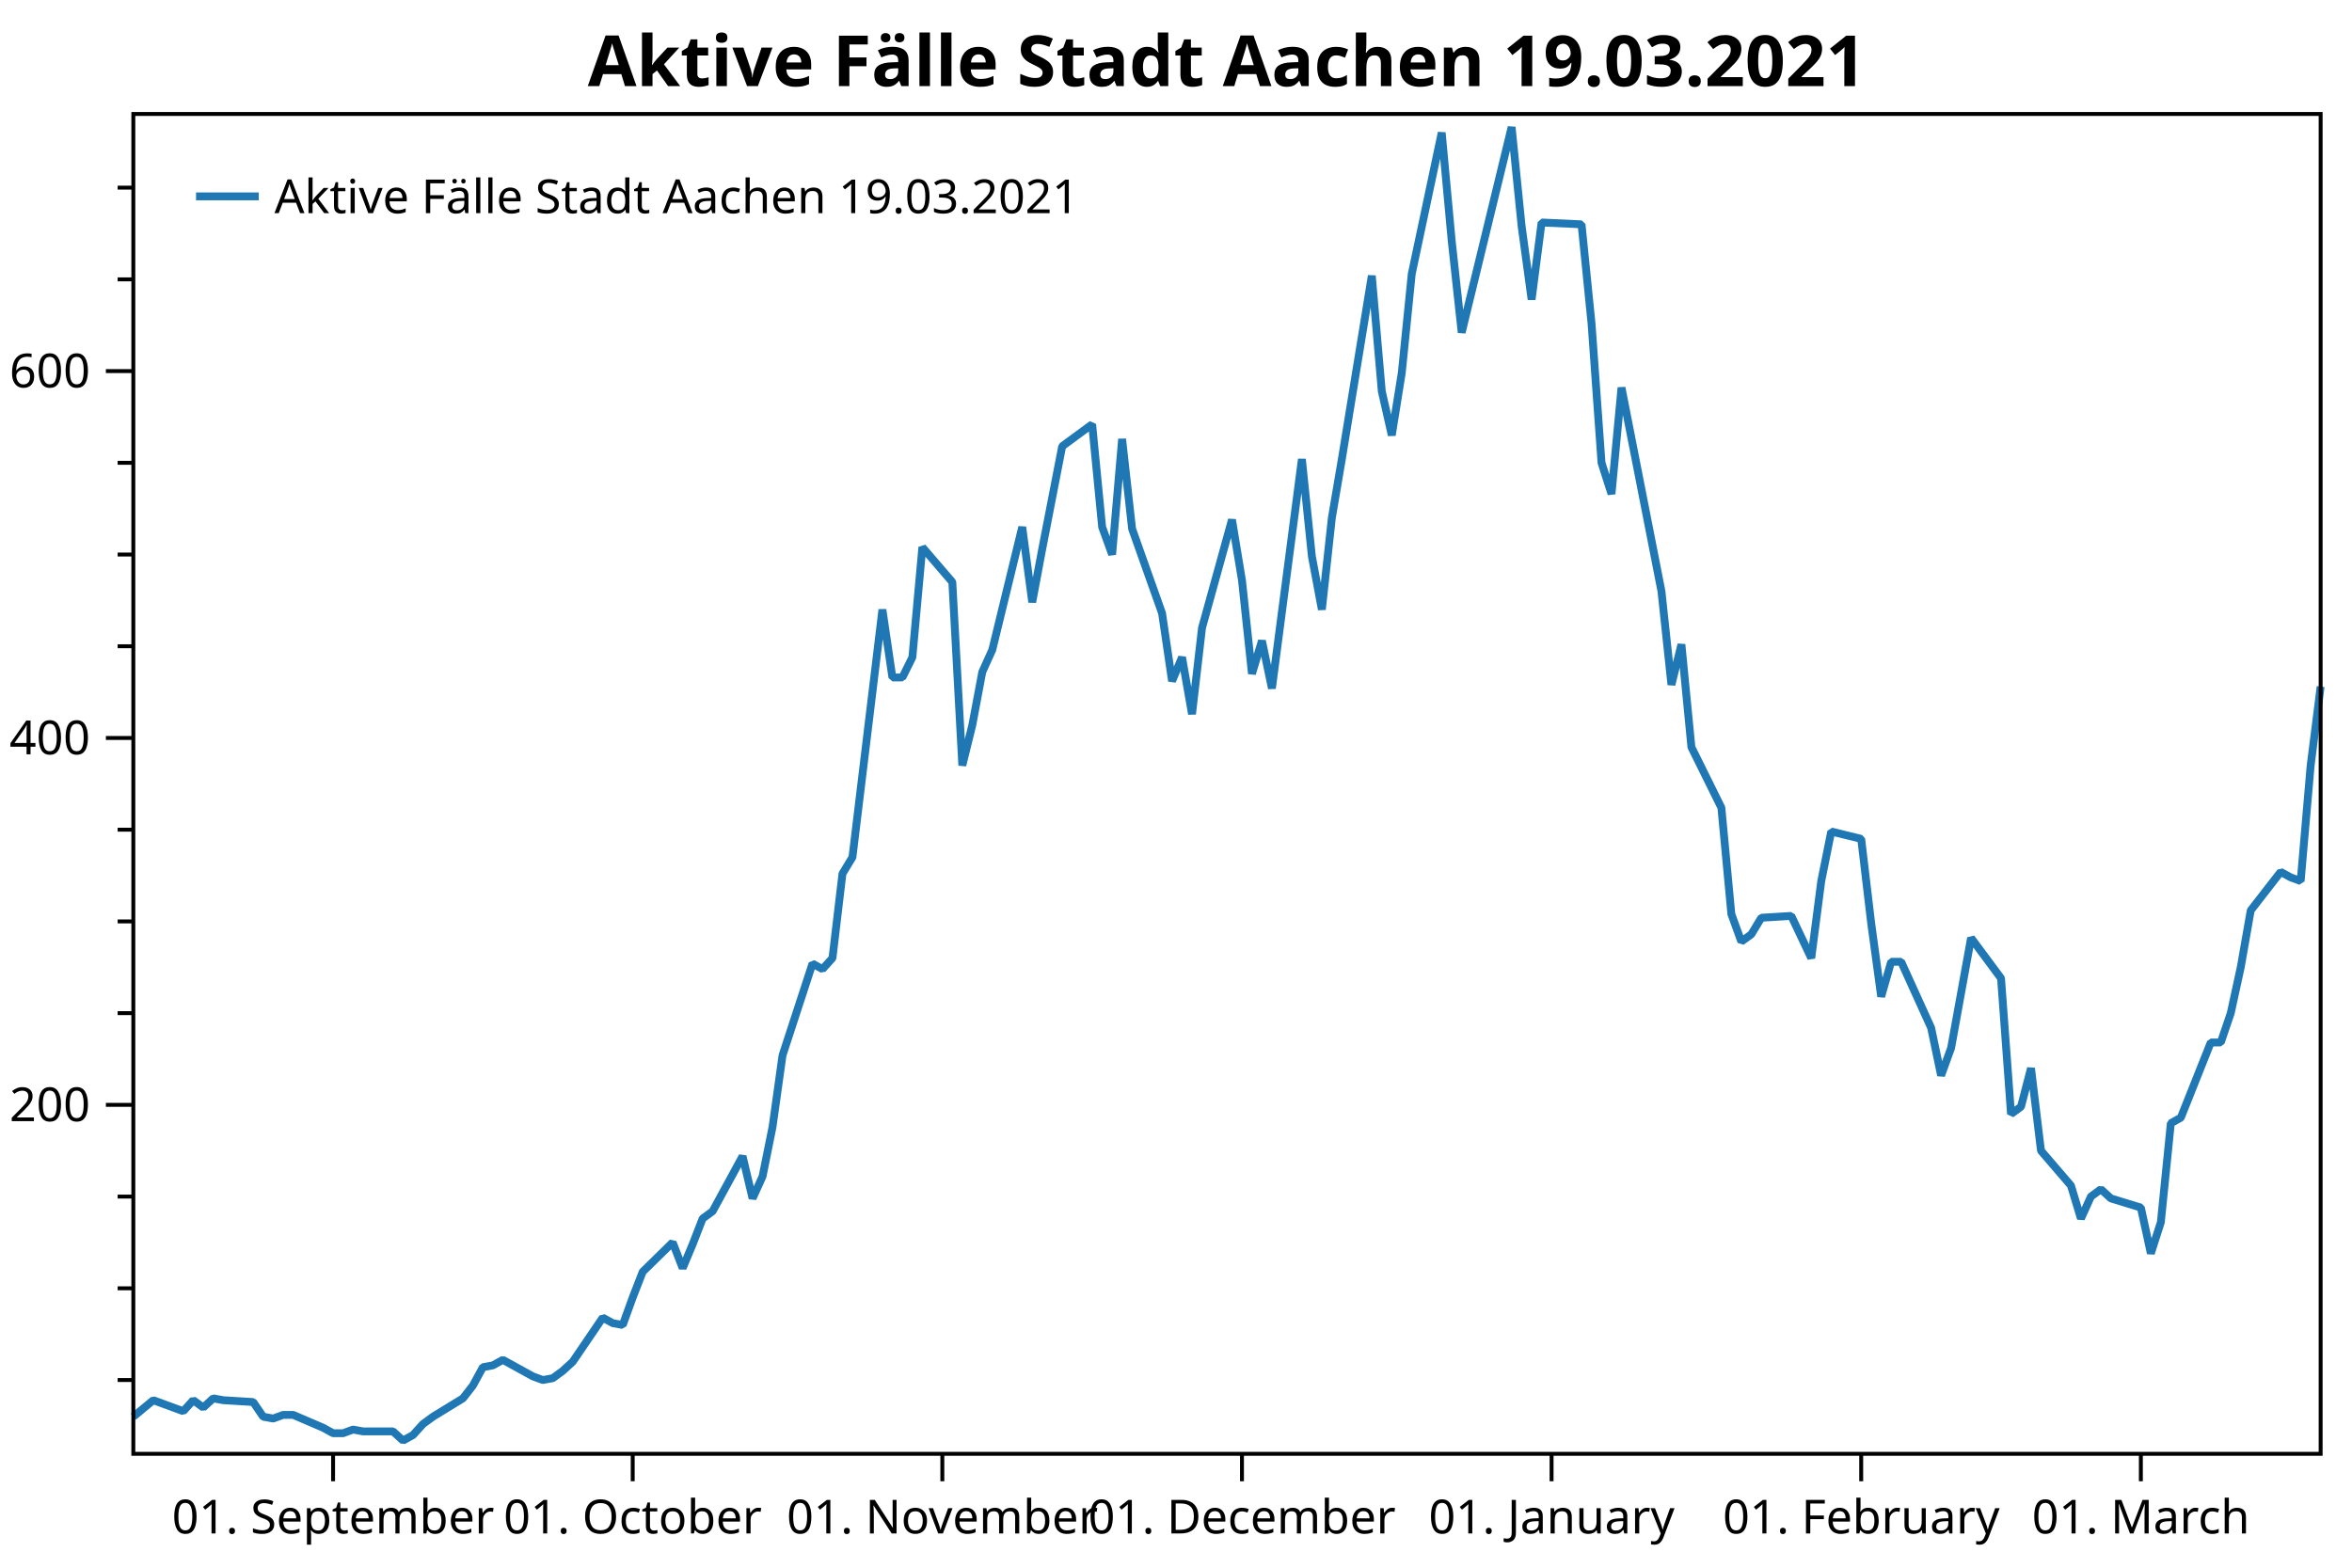
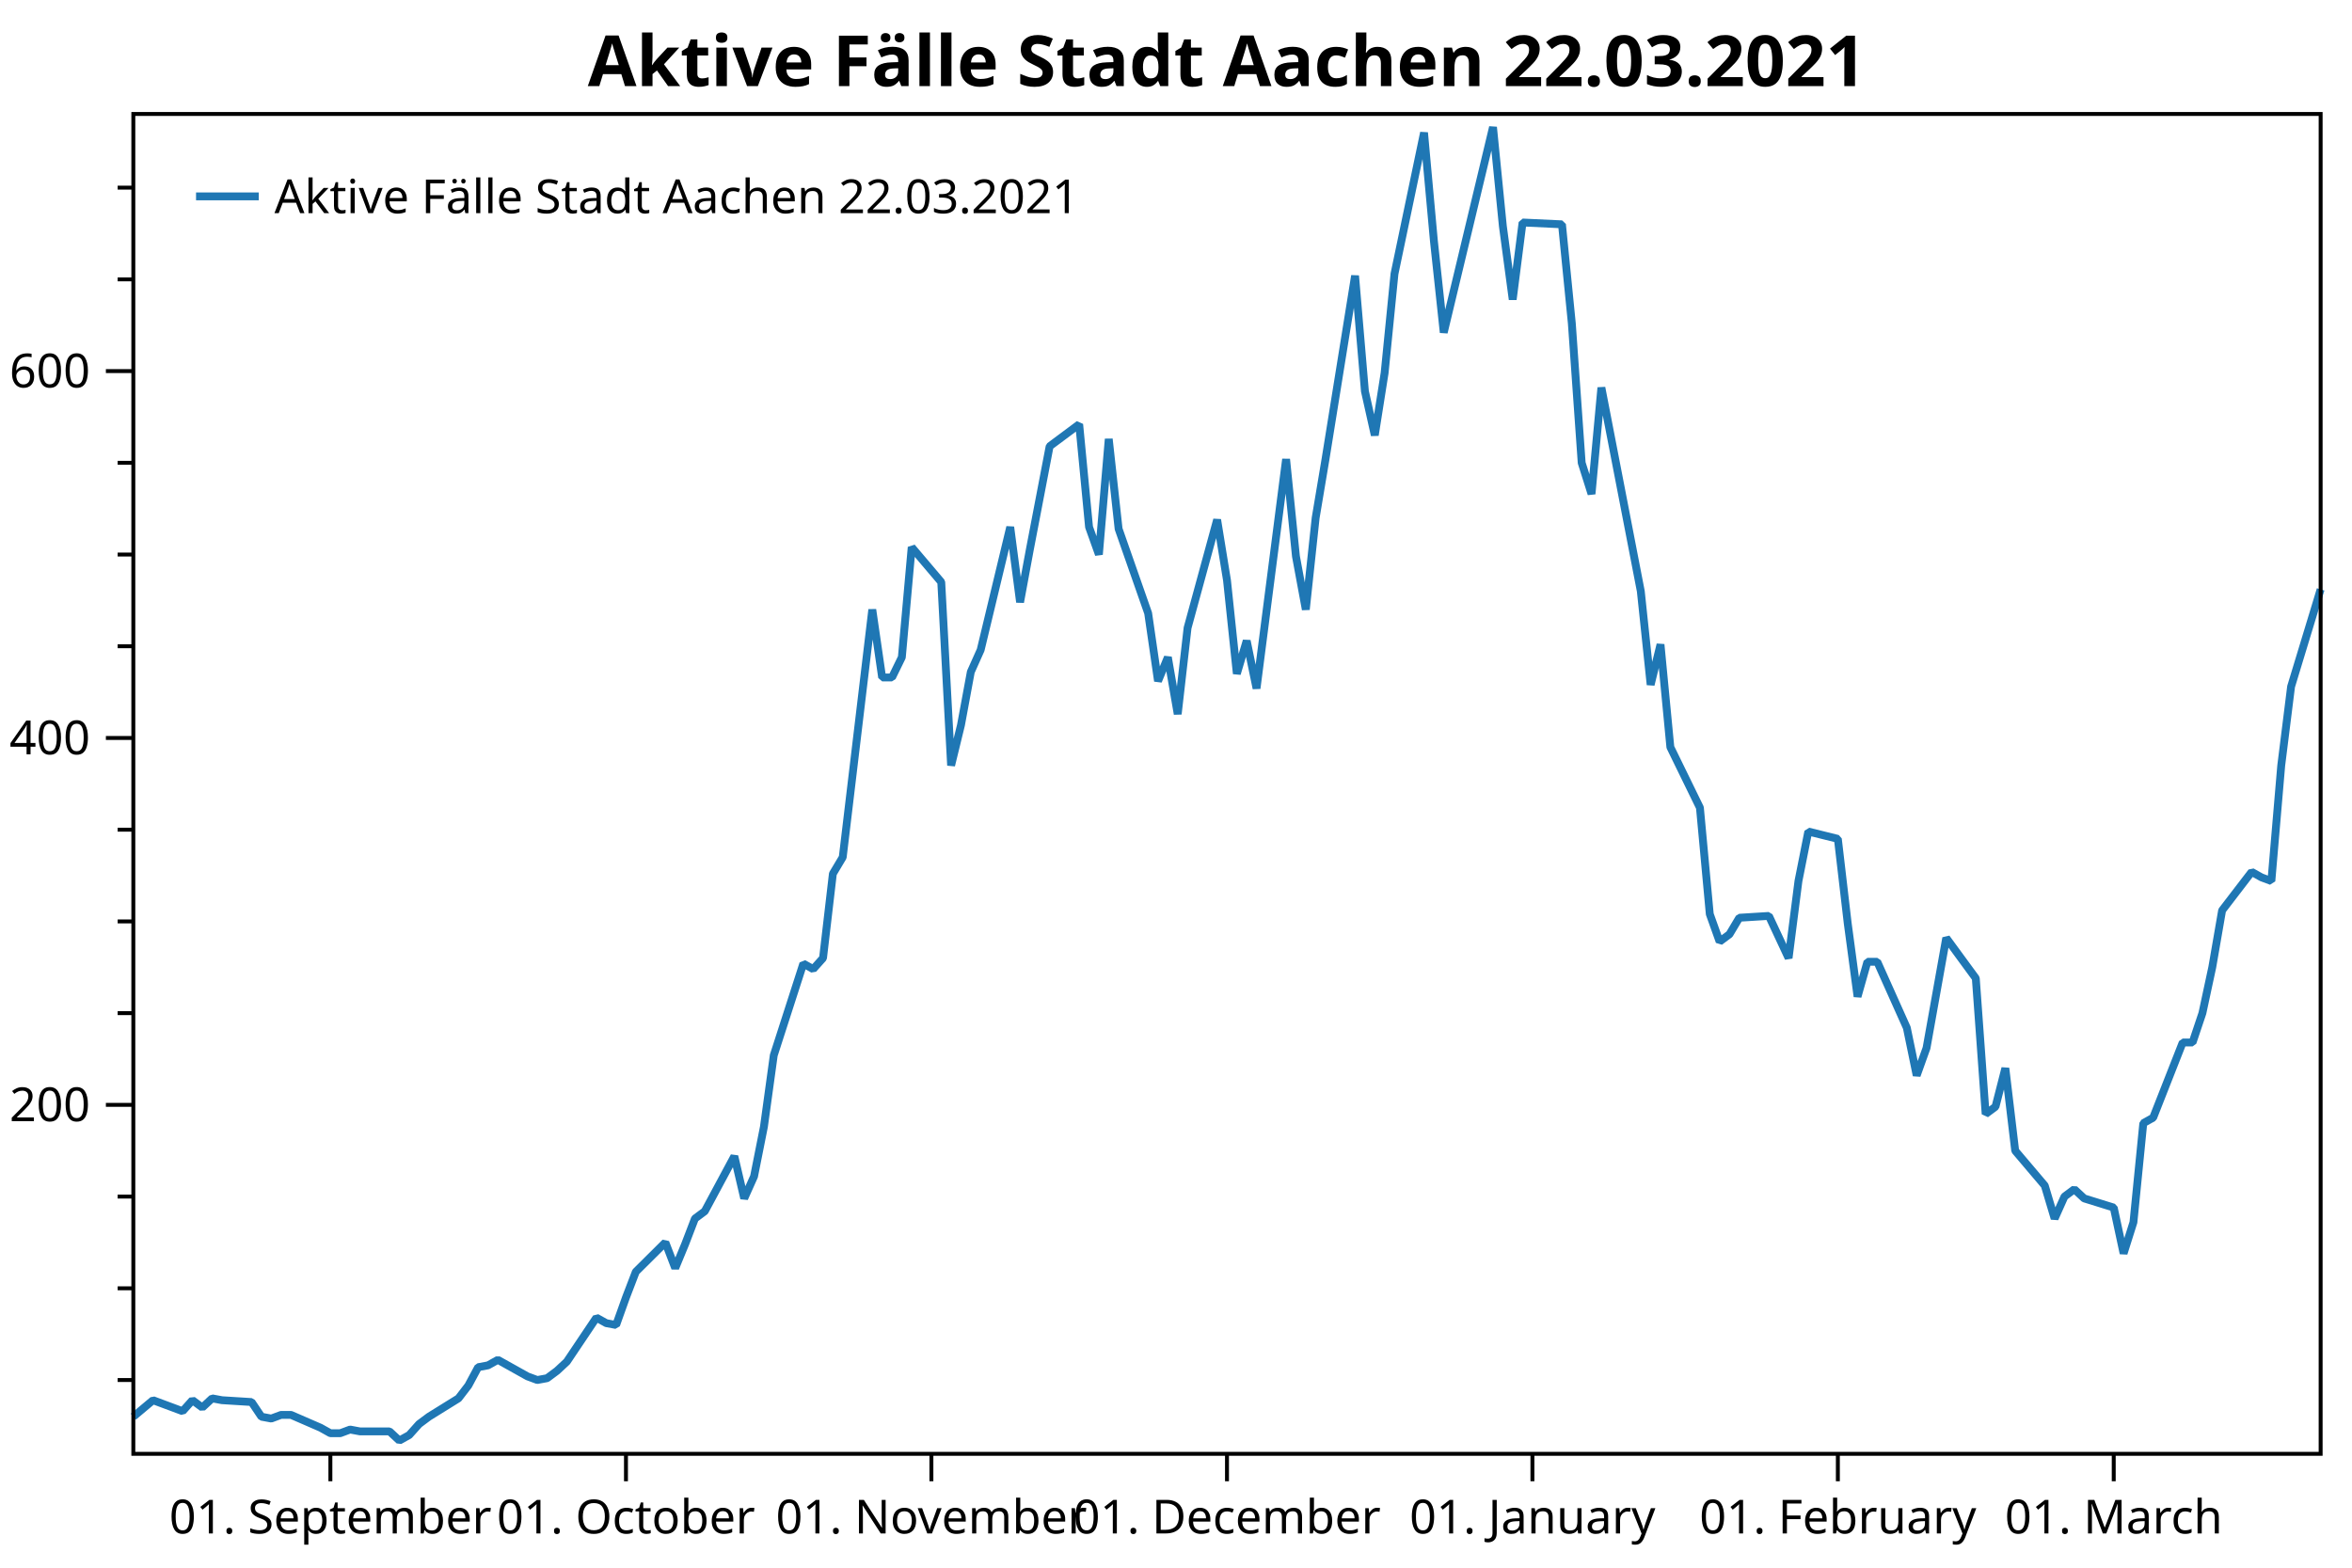
<svg xmlns="http://www.w3.org/2000/svg" width="600" height="400" version="1.1">
  <rect x="0" y="0" width="600" height="400" style="fill:rgb(255,255,255);stroke:none;" />
  <polyline points="34.012,352.116 30.012,352.116" style="fill:none;stroke:black;stroke-width:1" />
  <polyline points="34.012,328.713 30.012,328.713" style="fill:none;stroke:black;stroke-width:1" />
  <polyline points="34.012,305.31 30.012,305.31" style="fill:none;stroke:black;stroke-width:1" />
  <polyline points="34.012,258.504 30.012,258.504" style="fill:none;stroke:black;stroke-width:1" />
  <polyline points="34.012,235.101 30.012,235.101" style="fill:none;stroke:black;stroke-width:1" />
  <polyline points="34.012,211.698 30.012,211.698" style="fill:none;stroke:black;stroke-width:1" />
  <polyline points="34.012,164.892 30.012,164.892" style="fill:none;stroke:black;stroke-width:1" />
  <polyline points="34.012,141.489 30.012,141.489" style="fill:none;stroke:black;stroke-width:1" />
  <polyline points="34.012,118.086 30.012,118.086" style="fill:none;stroke:black;stroke-width:1" />
  <polyline points="34.012,71.28 30.012,71.28" style="fill:none;stroke:black;stroke-width:1" />
  <polyline points="34.012,47.877 30.012,47.877" style="fill:none;stroke:black;stroke-width:1" />
  <text dominant-baseline="middle" text-anchor="end" transform="translate(23.012,281.9071)" font-family="Segoe UI" font-size="12" font-weight="400" fill="black">200</text>
  <text dominant-baseline="middle" text-anchor="end" transform="translate(23.012,188.295)" font-family="Segoe UI" font-size="12" font-weight="400" fill="black">400</text>
  <text dominant-baseline="middle" text-anchor="end" transform="translate(23.012,94.6829)" font-family="Segoe UI" font-size="12" font-weight="400" fill="black">600</text>
  <polyline points="34.012,281.907 27.012,281.907" style="fill:none;stroke:black;stroke-width:1" />
  <polyline points="34.012,188.295 27.012,188.295" style="fill:none;stroke:black;stroke-width:1" />
  <polyline points="34.012,94.683 27.012,94.683" style="fill:none;stroke:black;stroke-width:1" />
-   <text dominant-baseline="hanging" text-anchor="middle" transform="translate(84.9698,381.947)" font-family="Segoe UI" font-size="12" font-weight="400" fill="black">01. September</text>
-   <text dominant-baseline="hanging" text-anchor="middle" transform="translate(161.4065,381.947)" font-family="Segoe UI" font-size="12" font-weight="400" fill="black">01. October</text>
-   <text dominant-baseline="hanging" text-anchor="middle" transform="translate(240.3911,381.947)" font-family="Segoe UI" font-size="12" font-weight="400" fill="black">01. November</text>
-   <text dominant-baseline="hanging" text-anchor="middle" transform="translate(316.8278,381.947)" font-family="Segoe UI" font-size="12" font-weight="400" fill="black">01. December</text>
-   <text dominant-baseline="hanging" text-anchor="middle" transform="translate(395.8124,381.947)" font-family="Segoe UI" font-size="12" font-weight="400" fill="black">01. January</text>
-   <text dominant-baseline="hanging" text-anchor="middle" transform="translate(474.797,381.947)" font-family="Segoe UI" font-size="12" font-weight="400" fill="black">01. February</text>
-   <text dominant-baseline="hanging" text-anchor="middle" transform="translate(546.138,381.947)" font-family="Segoe UI" font-size="12" font-weight="400" fill="black">01. March</text>
-   <polyline points="84.97,370.947 84.97,377.947" style="fill:none;stroke:black;stroke-width:1" />
-   <polyline points="161.406,370.947 161.406,377.947" style="fill:none;stroke:black;stroke-width:1" />
-   <polyline points="240.391,370.947 240.391,377.947" style="fill:none;stroke:black;stroke-width:1" />
-   <polyline points="316.828,370.947 316.828,377.947" style="fill:none;stroke:black;stroke-width:1" />
-   <polyline points="395.812,370.947 395.812,377.947" style="fill:none;stroke:black;stroke-width:1" />
-   <polyline points="474.797,370.947 474.797,377.947" style="fill:none;stroke:black;stroke-width:1" />
-   <polyline points="546.138,370.947 546.138,377.947" style="fill:none;stroke:black;stroke-width:1" />
-   <polyline points="34.012,361.477 39.108,357.265 46.752,360.073 49.299,357.265 51.847,359.137 54.395,356.797 56.943,357.265 64.587,357.733 67.135,361.477 69.683,361.945 72.23,361.009 74.778,361.009 82.422,364.286 84.97,365.69 87.518,365.69 90.066,364.754 92.614,365.222 100.257,365.222 102.805,367.562 105.353,366.158 107.901,363.35 110.449,361.477 118.092,356.797 120.64,353.52 123.188,348.84 125.736,348.372 128.284,346.967 135.928,351.18 138.476,352.116 141.023,351.648 143.571,349.776 146.119,347.436 153.763,336.202 156.311,337.606 158.859,338.074 161.406,331.053 163.954,324.501 171.598,317.012 174.146,323.565 176.694,317.48 179.242,310.927 181.79,309.055 189.433,295.013 191.981,305.778 194.529,300.161 197.077,287.524 199.625,269.269 207.268,245.866 209.816,247.271 212.364,244.462 214.912,222.931 217.46,218.719 225.104,155.531 227.652,172.849 230.2,172.849 232.748,167.7 235.295,139.617 242.939,148.51 245.487,195.316 248.035,185.019 250.583,171.445 253.131,165.828 260.774,134.468 263.322,153.659 265.87,140.085 270.966,113.873 278.61,108.257 281.157,134.468 283.705,141.489 286.253,112.001 288.801,134.936 296.445,156.467 298.993,173.785 301.541,167.7 304.088,182.21 306.636,160.211 314.28,132.596 316.828,148.042 319.376,171.913 321.924,163.488 324.471,175.657 332.115,117.15 334.663,141.957 337.211,155.531 339.759,132.128 342.307,117.15 349.95,70.344 352.498,99.832 355.046,111.065 357.594,95.151 360.142,69.876 367.786,33.835 370.334,61.451 372.881,84.854 385.621,32.431 388.169,57.706 390.717,76.428 393.264,56.77 403.456,57.238 406.004,82.513 408.552,118.086 411.1,126.043 413.648,98.895 423.839,150.85 426.387,174.721 428.935,164.424 431.483,190.635 439.127,206.081 441.675,233.229 444.222,240.25 446.77,238.377 449.318,234.165 456.962,233.697 462.058,244.462 464.606,224.804 467.153,212.166 474.797,214.038 477.345,235.569 479.893,254.292 482.441,245.398 484.989,245.398 492.632,262.248 495.18,274.418 497.728,267.397 500.276,253.355 502.824,239.314 510.467,249.611 513.015,284.247 515.563,282.375 518.111,272.546 520.659,293.609 528.303,302.502 530.851,310.927 533.399,305.31 535.946,303.438 538.494,305.778 546.138,308.118 548.686,319.82 551.234,311.863 553.782,286.588 556.33,285.183 563.973,265.993 566.521,265.993 569.069,258.504 571.617,246.803 574.165,232.293 581.808,222.463 584.356,223.868 586.904,224.804 589.452,195.316 592,175.189" style="fill:none;stroke:rgb(31,119,180);stroke-width:2;stroke-linejoin:bevel" />
-   <text dominant-baseline="hanging" text-anchor="middle" transform="translate(313.006,8)" font-family="Segoe UI" font-size="18" font-weight="700" fill="black">Aktive Fälle Stadt Aachen 19.03.2021</text>
+   <text dominant-baseline="hanging" text-anchor="middle" transform="translate(84.2812,381.947)" font-family="Segoe UI" font-size="12" font-weight="400" fill="black">01. September</text>
+   <text dominant-baseline="hanging" text-anchor="middle" transform="translate(159.685,381.947)" font-family="Segoe UI" font-size="12" font-weight="400" fill="black">01. October</text>
+   <text dominant-baseline="hanging" text-anchor="middle" transform="translate(237.6022,381.947)" font-family="Segoe UI" font-size="12" font-weight="400" fill="black">01. November</text>
+   <text dominant-baseline="hanging" text-anchor="middle" transform="translate(313.006,381.947)" font-family="Segoe UI" font-size="12" font-weight="400" fill="black">01. December</text>
+   <text dominant-baseline="hanging" text-anchor="middle" transform="translate(390.9232,381.947)" font-family="Segoe UI" font-size="12" font-weight="400" fill="black">01. January</text>
+   <text dominant-baseline="hanging" text-anchor="middle" transform="translate(468.8405,381.947)" font-family="Segoe UI" font-size="12" font-weight="400" fill="black">01. February</text>
+   <text dominant-baseline="hanging" text-anchor="middle" transform="translate(539.2174,381.947)" font-family="Segoe UI" font-size="12" font-weight="400" fill="black">01. March</text>
+   <polyline points="84.281,370.947 84.281,377.947" style="fill:none;stroke:black;stroke-width:1" />
+   <polyline points="159.685,370.947 159.685,377.947" style="fill:none;stroke:black;stroke-width:1" />
+   <polyline points="237.602,370.947 237.602,377.947" style="fill:none;stroke:black;stroke-width:1" />
+   <polyline points="313.006,370.947 313.006,377.947" style="fill:none;stroke:black;stroke-width:1" />
+   <polyline points="390.923,370.947 390.923,377.947" style="fill:none;stroke:black;stroke-width:1" />
+   <polyline points="468.841,370.947 468.841,377.947" style="fill:none;stroke:black;stroke-width:1" />
+   <polyline points="539.217,370.947 539.217,377.947" style="fill:none;stroke:black;stroke-width:1" />
+   <polyline points="34.012,361.477 39.039,357.265 46.579,360.073 49.093,357.265 51.606,359.137 54.12,356.797 56.633,357.265 64.174,357.733 66.687,361.477 69.2,361.945 71.714,361.009 74.227,361.009 81.768,364.286 84.281,365.69 86.795,365.69 89.308,364.754 91.822,365.222 99.362,365.222 101.875,367.562 104.389,366.158 106.902,363.35 109.416,361.477 116.956,356.797 119.47,353.52 121.983,348.84 124.496,348.372 127.01,346.967 134.55,351.18 137.064,352.116 139.577,351.648 142.091,349.776 144.604,347.436 152.145,336.202 154.658,337.606 157.172,338.074 159.685,331.053 162.198,324.501 169.739,317.012 172.252,323.565 174.766,317.48 177.279,310.927 179.793,309.055 187.333,295.013 189.846,305.778 192.36,300.161 194.873,287.524 197.387,269.269 204.927,245.866 207.441,247.271 209.954,244.462 212.468,222.931 214.981,218.719 222.522,155.531 225.035,172.849 227.548,172.849 230.062,167.7 232.575,139.617 240.116,148.51 242.629,195.316 245.143,185.019 247.656,171.445 250.169,165.828 257.71,134.468 260.223,153.659 262.737,140.085 267.764,113.873 275.304,108.257 277.818,134.468 280.331,141.489 282.844,112.001 285.358,134.936 292.898,156.467 295.412,173.785 297.925,167.7 300.439,182.21 302.952,160.211 310.493,132.596 313.006,148.042 315.519,171.913 318.033,163.488 320.546,175.657 328.087,117.15 330.6,141.957 333.114,155.531 335.627,132.128 338.141,117.15 345.681,70.344 348.194,99.832 350.708,111.065 353.221,95.151 355.735,69.876 363.275,33.835 365.789,61.451 368.302,84.854 380.869,32.431 383.383,57.706 385.896,76.428 388.41,56.77 398.464,57.238 400.977,82.513 403.49,118.086 406.004,126.043 408.517,98.895 418.571,150.85 421.085,174.721 423.598,164.424 426.112,190.635 433.652,206.081 436.166,233.229 438.679,240.25 441.192,238.377 443.706,234.165 451.246,233.697 456.273,244.462 458.787,224.804 461.3,212.166 468.841,214.038 471.354,235.569 473.867,254.292 476.381,245.398 478.894,245.398 486.435,262.248 488.948,274.418 491.462,267.397 493.975,253.355 496.488,239.314 504.029,249.611 506.542,284.247 509.056,282.375 511.569,272.546 514.083,293.609 521.623,302.502 524.137,310.927 526.65,305.31 529.163,303.438 531.677,305.778 539.217,308.118 541.731,319.82 544.244,311.863 546.758,286.588 549.271,285.183 556.812,265.993 559.325,265.993 561.838,258.504 564.352,246.803 566.865,232.293 574.406,222.463 576.919,223.868 579.433,224.804 581.946,195.316 584.46,175.189 592,150.382" style="fill:none;stroke:rgb(31,119,180);stroke-width:2;stroke-linejoin:bevel" />
+   <text dominant-baseline="hanging" text-anchor="middle" transform="translate(313.006,8)" font-family="Segoe UI" font-size="18" font-weight="700" fill="black">Aktive Fälle Stadt Aachen 22.03.2021</text>
  <polygon points="34.012,29.079 592,29.079 592,370.947 34.012,370.947" style="fill:none;stroke:black;stroke-width:1" />
  <polygon points="42.012,37.08 228.483,37.08 228.483,63.133 42.012,63.133" style="fill:none;stroke:none;" />
-   <text dominant-baseline="hanging" text-anchor="start" transform="translate(70.012,45.0795)" font-family="Segoe UI" font-size="12" font-weight="400" fill="black">Aktive Fälle Stadt Aachen 19.03.2021</text>
+   <text dominant-baseline="hanging" text-anchor="start" transform="translate(70.012,45.0795)" font-family="Segoe UI" font-size="12" font-weight="400" fill="black">Aktive Fälle Stadt Aachen 22.03.2021</text>
  <polyline points="50.012,50.106 66.012,50.106" style="fill:none;stroke:rgb(31,119,180);stroke-width:2" />
</svg>
